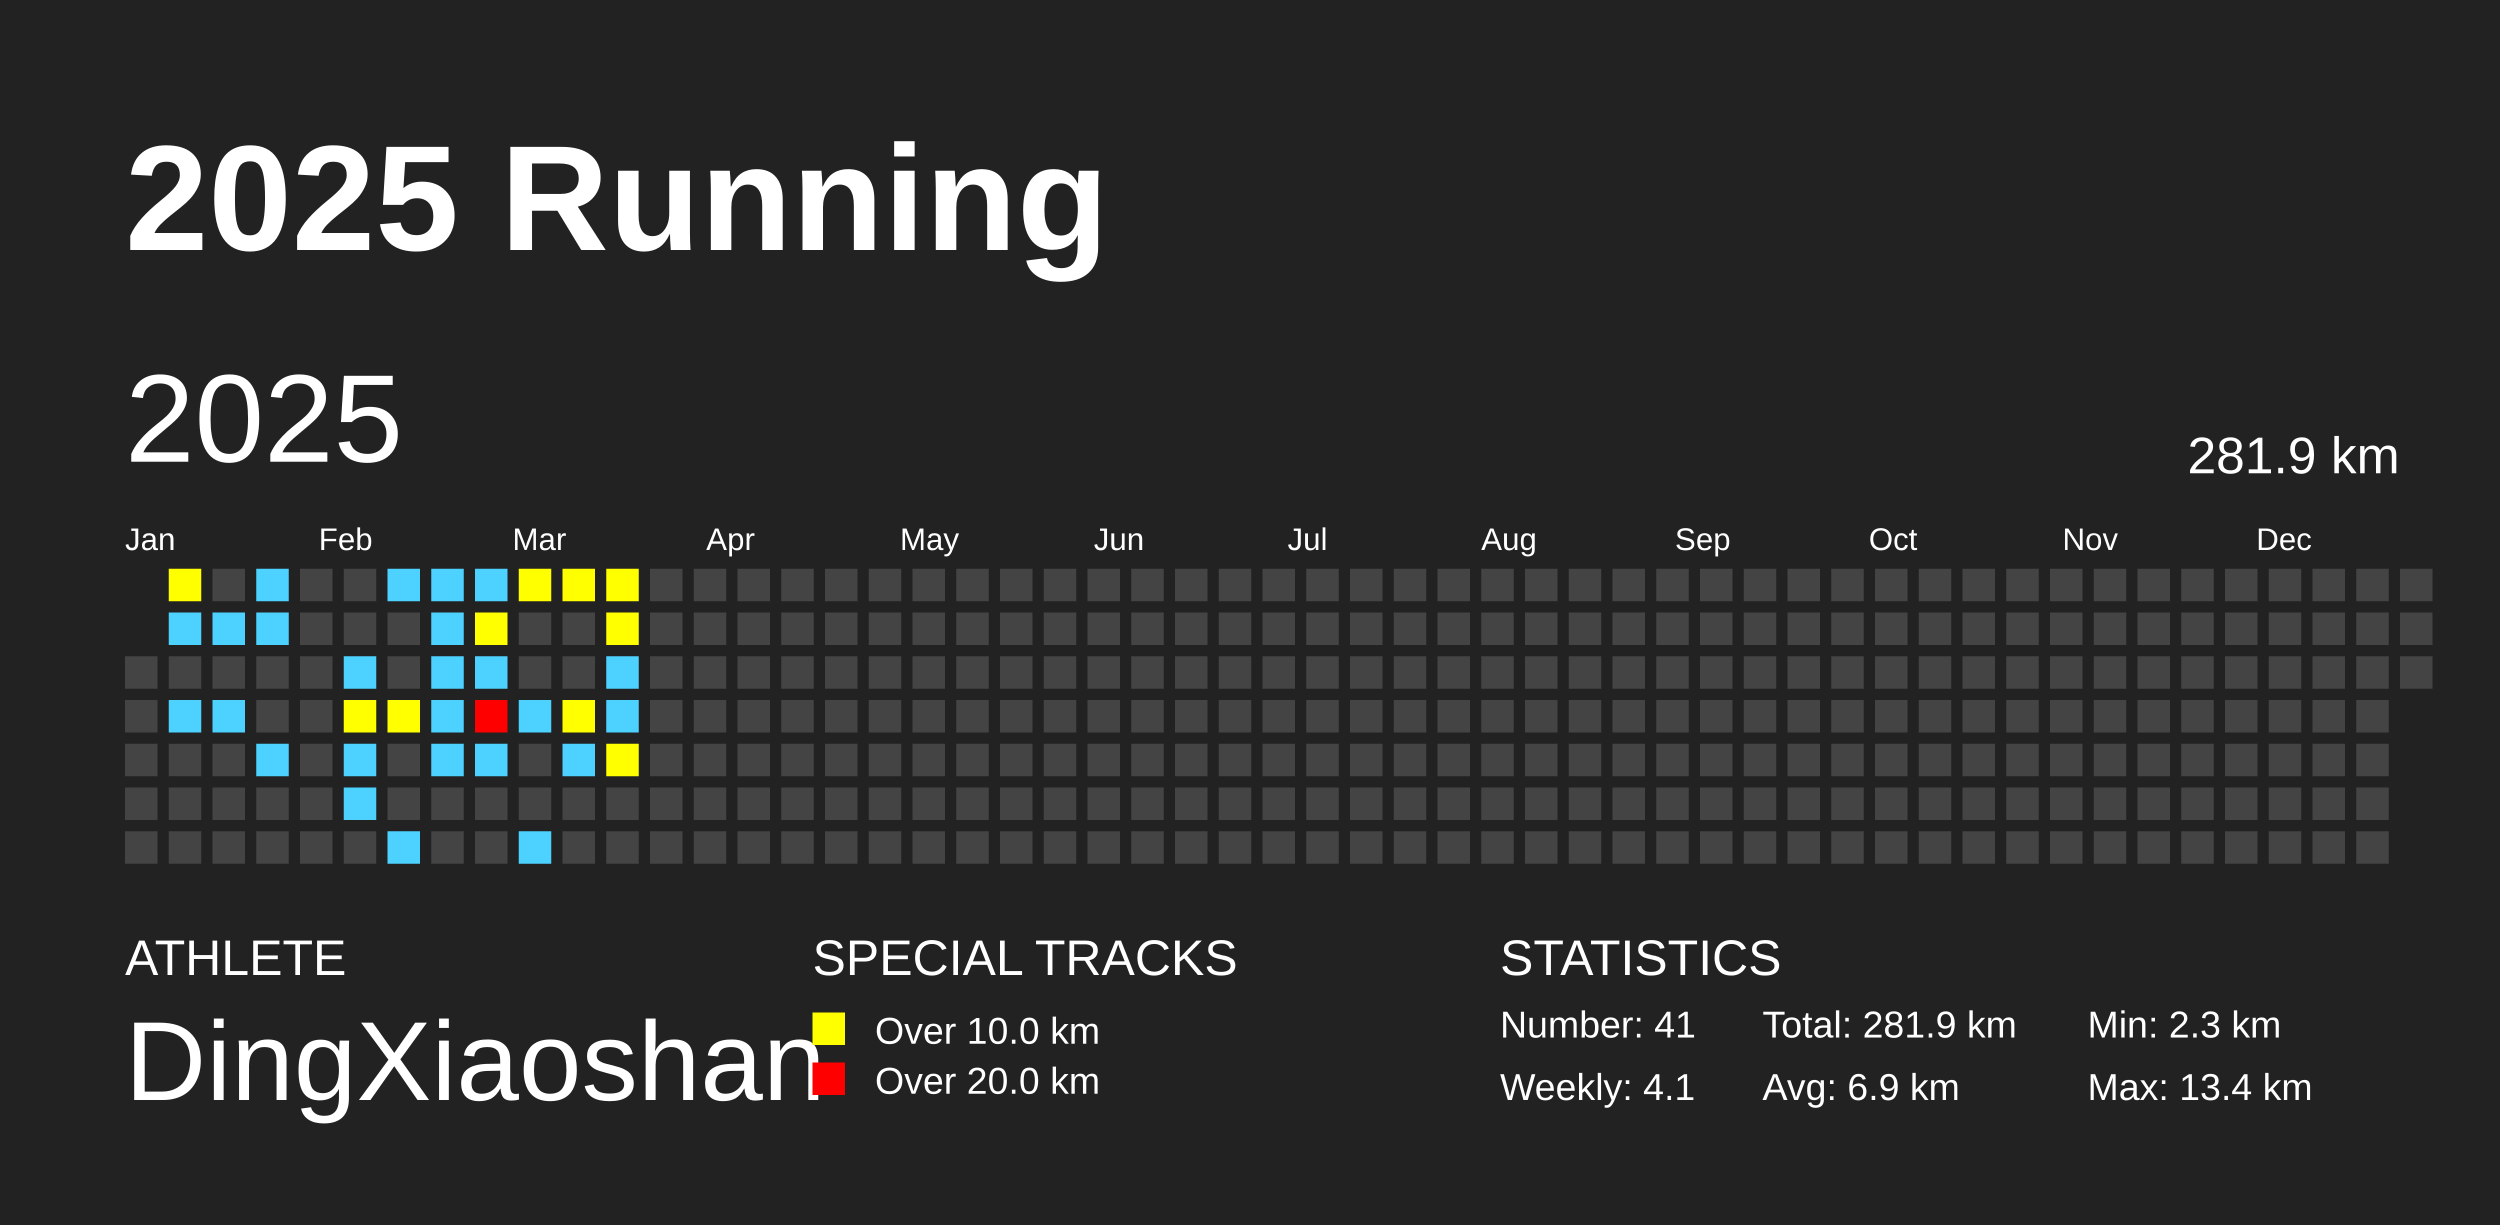
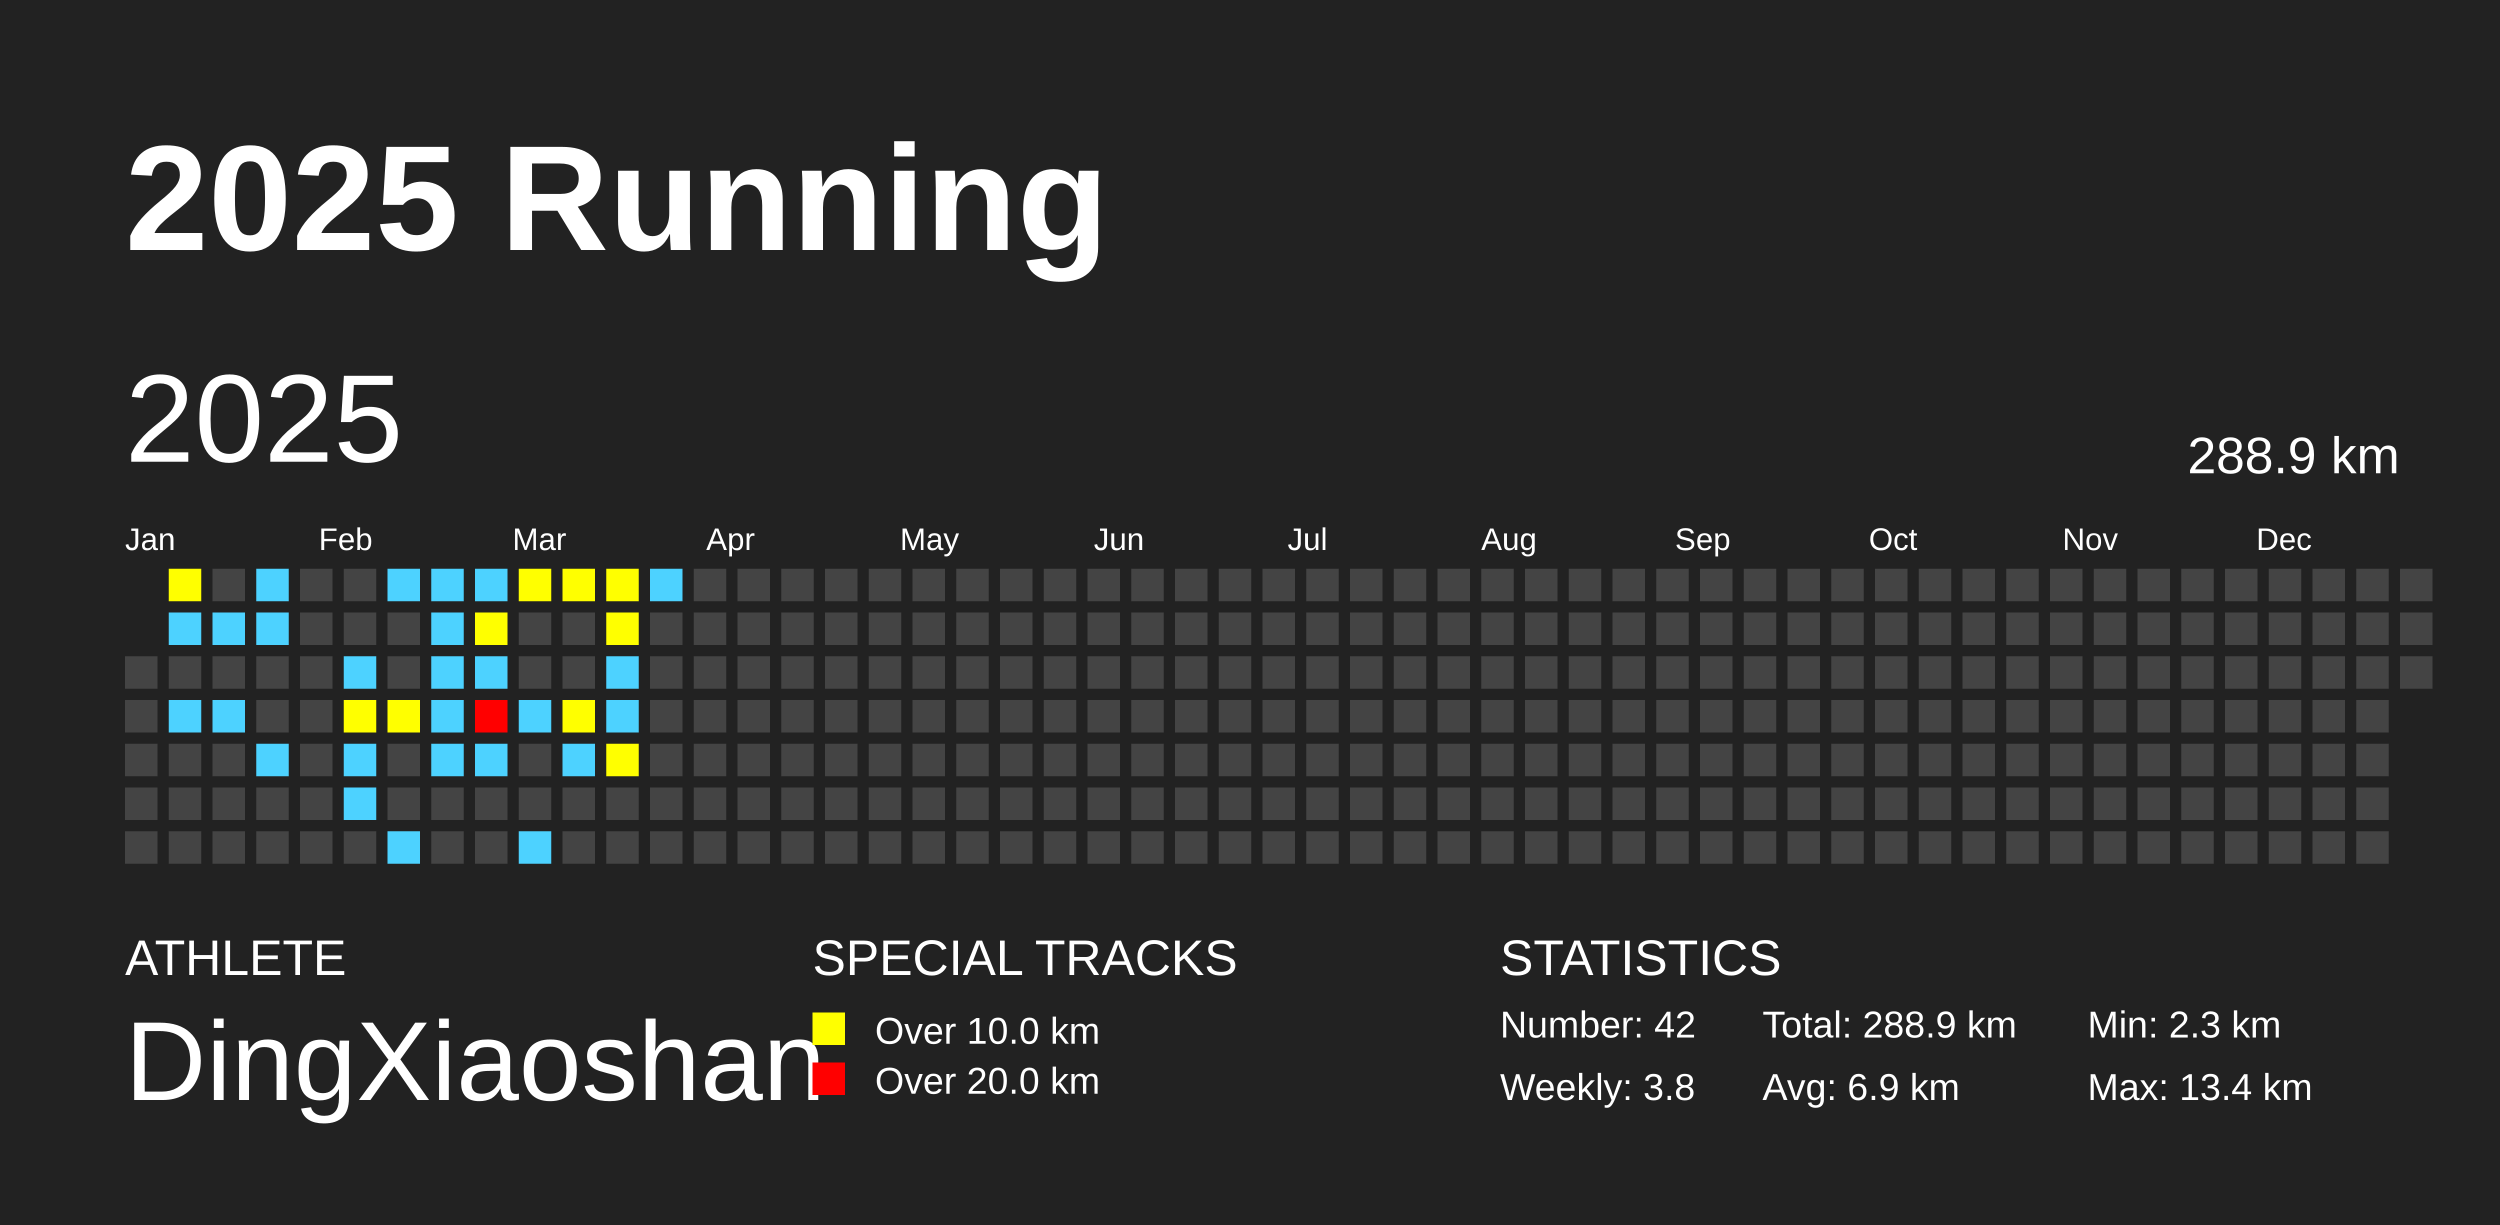
<svg xmlns="http://www.w3.org/2000/svg" baseProfile="full" height="98mm" version="1.1" viewBox="0,0,200,98" width="200mm">
  <defs />
  <rect fill="#222222" height="98" width="200" x="0" y="0" />
  <text fill="#FFFFFF" style="font-size:12px; font-family:Arial; font-weight:bold;" x="10" y="20">2025 Running</text>
  <text fill="#FFFFFF" style="font-size:4px; font-family:Arial" x="10" y="78">ATHLETE</text>
  <text fill="#FFFFFF" style="font-size:9px; font-family:Arial" x="10" y="88">DingXiaoshan</text>
  <text fill="#FFFFFF" style="font-size:4px; font-family:Arial" x="65" y="78">SPECIAL TRACKS</text>
  <rect fill="yellow" height="2.6" width="2.6" x="65" y="81" />
  <text fill="#FFFFFF" style="font-size:3px; font-family:Arial" x="70" y="83.5">Over 10.0 km</text>
  <rect fill="red" height="2.6" width="2.6" x="65" y="85" />
  <text fill="#FFFFFF" style="font-size:3px; font-family:Arial" x="70" y="87.5">Over 20.0 km</text>
  <text fill="#FFFFFF" style="font-size:4px; font-family:Arial" x="120" y="78">STATISTICS</text>
-   <text fill="#FFFFFF" style="font-size:3px; font-family:Arial" x="120" y="83">Number: 41</text>
-   <text fill="#FFFFFF" style="font-size:3px; font-family:Arial" x="120" y="88">Weekly: 4.1</text>
-   <text fill="#FFFFFF" style="font-size:3px; font-family:Arial" x="141" y="83">Total: 281.9 km</text>
+   <text fill="#FFFFFF" style="font-size:3px; font-family:Arial" x="120" y="83">Number: 42</text>
+   <text fill="#FFFFFF" style="font-size:3px; font-family:Arial" x="120" y="88">Weekly: 3.8</text>
+   <text fill="#FFFFFF" style="font-size:3px; font-family:Arial" x="141" y="83">Total: 288.9 km</text>
  <text fill="#FFFFFF" style="font-size:3px; font-family:Arial" x="141" y="88">Avg: 6.9 km</text>
  <text fill="#FFFFFF" style="font-size:3px; font-family:Arial" x="167" y="83">Min: 2.3 km</text>
  <text fill="#FFFFFF" style="font-size:3px; font-family:Arial" x="167" y="88">Max: 13.4 km</text>
  <text dominant-baseline="hanging" fill="#FFFFFF" style="font-size:10.0px; font-family:Arial;" x="10" y="30">2025</text>
-   <text dominant-baseline="hanging" fill="#FFFFFF" style="font-size:4.125px; font-family:Arial;" x="175" y="35">281.9 km</text>
+   <text dominant-baseline="hanging" fill="#FFFFFF" style="font-size:4.125px; font-family:Arial;" x="175" y="35">288.9 km</text>
  <text fill="#FFFFFF" style="font-size:2.5px; font-family:Arial" x="10.0" y="44">Jan</text>
  <text fill="#FFFFFF" style="font-size:2.5px; font-family:Arial" x="25.5" y="44">Feb</text>
  <text fill="#FFFFFF" style="font-size:2.5px; font-family:Arial" x="41.0" y="44">Mar</text>
  <text fill="#FFFFFF" style="font-size:2.5px; font-family:Arial" x="56.5" y="44">Apr</text>
  <text fill="#FFFFFF" style="font-size:2.5px; font-family:Arial" x="72.0" y="44">May</text>
  <text fill="#FFFFFF" style="font-size:2.5px; font-family:Arial" x="87.5" y="44">Jun</text>
  <text fill="#FFFFFF" style="font-size:2.5px; font-family:Arial" x="103.0" y="44">Jul</text>
  <text fill="#FFFFFF" style="font-size:2.5px; font-family:Arial" x="118.5" y="44">Aug</text>
  <text fill="#FFFFFF" style="font-size:2.5px; font-family:Arial" x="134.0" y="44">Sep</text>
  <text fill="#FFFFFF" style="font-size:2.5px; font-family:Arial" x="149.5" y="44">Oct</text>
  <text fill="#FFFFFF" style="font-size:2.5px; font-family:Arial" x="165.0" y="44">Nov</text>
  <text fill="#FFFFFF" style="font-size:2.5px; font-family:Arial" x="180.5" y="44">Dec</text>
  <rect fill="#444444" height="2.6" width="2.6" x="10.0" y="52.5" />
  <rect fill="#444444" height="2.6" width="2.6" x="10.0" y="56.0" />
  <rect fill="#444444" height="2.6" width="2.6" x="10.0" y="59.5" />
  <rect fill="#444444" height="2.6" width="2.6" x="10.0" y="63.0" />
  <rect fill="#444444" height="2.6" width="2.6" x="10.0" y="66.5" />
  <rect fill="yellow" height="2.6" width="2.6" x="13.5" y="45.5" />
  <rect fill="#4DD2FF" height="2.6" width="2.6" x="13.5" y="49.0" />
  <rect fill="#444444" height="2.6" width="2.6" x="13.5" y="52.5" />
  <rect fill="#4DD2FF" height="2.6" width="2.6" x="13.5" y="56.0" />
  <rect fill="#444444" height="2.6" width="2.6" x="13.5" y="59.5" />
  <rect fill="#444444" height="2.6" width="2.6" x="13.5" y="63.0" />
  <rect fill="#444444" height="2.6" width="2.6" x="13.5" y="66.5" />
  <rect fill="#444444" height="2.6" width="2.6" x="17.0" y="45.5" />
  <rect fill="#4DD2FF" height="2.6" width="2.6" x="17.0" y="49.0" />
  <rect fill="#444444" height="2.6" width="2.6" x="17.0" y="52.5" />
  <rect fill="#4DD2FF" height="2.6" width="2.6" x="17.0" y="56.0" />
  <rect fill="#444444" height="2.6" width="2.6" x="17.0" y="59.5" />
  <rect fill="#444444" height="2.6" width="2.6" x="17.0" y="63.0" />
  <rect fill="#444444" height="2.6" width="2.6" x="17.0" y="66.5" />
  <rect fill="#4DD2FF" height="2.6" width="2.6" x="20.5" y="45.5" />
  <rect fill="#4DD2FF" height="2.6" width="2.6" x="20.5" y="49.0" />
  <rect fill="#444444" height="2.6" width="2.6" x="20.5" y="52.5" />
  <rect fill="#444444" height="2.6" width="2.6" x="20.5" y="56.0" />
  <rect fill="#4DD2FF" height="2.6" width="2.6" x="20.5" y="59.5" />
  <rect fill="#444444" height="2.6" width="2.6" x="20.5" y="63.0" />
  <rect fill="#444444" height="2.6" width="2.6" x="20.5" y="66.5" />
  <rect fill="#444444" height="2.6" width="2.6" x="24.0" y="45.5" />
  <rect fill="#444444" height="2.6" width="2.6" x="24.0" y="49.0" />
  <rect fill="#444444" height="2.6" width="2.6" x="24.0" y="52.5" />
  <rect fill="#444444" height="2.6" width="2.6" x="24.0" y="56.0" />
  <rect fill="#444444" height="2.6" width="2.6" x="24.0" y="59.5" />
  <rect fill="#444444" height="2.6" width="2.6" x="24.0" y="63.0" />
  <rect fill="#444444" height="2.6" width="2.6" x="24.0" y="66.5" />
  <rect fill="#444444" height="2.6" width="2.6" x="27.5" y="45.5" />
  <rect fill="#444444" height="2.6" width="2.6" x="27.5" y="49.0" />
  <rect fill="#4DD2FF" height="2.6" width="2.6" x="27.5" y="52.5" />
  <rect fill="yellow" height="2.6" width="2.6" x="27.5" y="56.0" />
  <rect fill="#4DD2FF" height="2.6" width="2.6" x="27.5" y="59.5" />
  <rect fill="#4DD2FF" height="2.6" width="2.6" x="27.5" y="63.0" />
  <rect fill="#444444" height="2.6" width="2.6" x="27.5" y="66.5" />
  <rect fill="#4DD2FF" height="2.6" width="2.6" x="31.0" y="45.5" />
  <rect fill="#444444" height="2.6" width="2.6" x="31.0" y="49.0" />
  <rect fill="#444444" height="2.6" width="2.6" x="31.0" y="52.5" />
  <rect fill="yellow" height="2.6" width="2.6" x="31.0" y="56.0" />
  <rect fill="#444444" height="2.6" width="2.6" x="31.0" y="59.5" />
  <rect fill="#444444" height="2.6" width="2.6" x="31.0" y="63.0" />
  <rect fill="#4DD2FF" height="2.6" width="2.6" x="31.0" y="66.5" />
  <rect fill="#4DD2FF" height="2.6" width="2.6" x="34.5" y="45.5" />
  <rect fill="#4DD2FF" height="2.6" width="2.6" x="34.5" y="49.0" />
  <rect fill="#4DD2FF" height="2.6" width="2.6" x="34.5" y="52.5" />
  <rect fill="#4DD2FF" height="2.6" width="2.6" x="34.5" y="56.0" />
  <rect fill="#4DD2FF" height="2.6" width="2.6" x="34.5" y="59.5" />
  <rect fill="#444444" height="2.6" width="2.6" x="34.5" y="63.0" />
  <rect fill="#444444" height="2.6" width="2.6" x="34.5" y="66.5" />
  <rect fill="#4DD2FF" height="2.6" width="2.6" x="38.0" y="45.5" />
  <rect fill="yellow" height="2.6" width="2.6" x="38.0" y="49.0" />
  <rect fill="#4DD2FF" height="2.6" width="2.6" x="38.0" y="52.5" />
  <rect fill="red" height="2.6" width="2.6" x="38.0" y="56.0" />
  <rect fill="#4DD2FF" height="2.6" width="2.6" x="38.0" y="59.5" />
  <rect fill="#444444" height="2.6" width="2.6" x="38.0" y="63.0" />
  <rect fill="#444444" height="2.6" width="2.6" x="38.0" y="66.5" />
  <rect fill="yellow" height="2.6" width="2.6" x="41.5" y="45.5" />
  <rect fill="#444444" height="2.6" width="2.6" x="41.5" y="49.0" />
  <rect fill="#444444" height="2.6" width="2.6" x="41.5" y="52.5" />
  <rect fill="#4DD2FF" height="2.6" width="2.6" x="41.5" y="56.0" />
  <rect fill="#444444" height="2.6" width="2.6" x="41.5" y="59.5" />
  <rect fill="#444444" height="2.6" width="2.6" x="41.5" y="63.0" />
  <rect fill="#4DD2FF" height="2.6" width="2.6" x="41.5" y="66.5" />
  <rect fill="yellow" height="2.6" width="2.6" x="45.0" y="45.5" />
  <rect fill="#444444" height="2.6" width="2.6" x="45.0" y="49.0" />
  <rect fill="#444444" height="2.6" width="2.6" x="45.0" y="52.5" />
  <rect fill="yellow" height="2.6" width="2.6" x="45.0" y="56.0" />
  <rect fill="#4DD2FF" height="2.6" width="2.6" x="45.0" y="59.5" />
  <rect fill="#444444" height="2.6" width="2.6" x="45.0" y="63.0" />
  <rect fill="#444444" height="2.6" width="2.6" x="45.0" y="66.5" />
  <rect fill="yellow" height="2.6" width="2.6" x="48.5" y="45.5" />
  <rect fill="yellow" height="2.6" width="2.6" x="48.5" y="49.0" />
  <rect fill="#4DD2FF" height="2.6" width="2.6" x="48.5" y="52.5" />
  <rect fill="#4DD2FF" height="2.6" width="2.6" x="48.5" y="56.0" />
  <rect fill="yellow" height="2.6" width="2.6" x="48.5" y="59.5" />
  <rect fill="#444444" height="2.6" width="2.6" x="48.5" y="63.0" />
  <rect fill="#444444" height="2.6" width="2.6" x="48.5" y="66.5" />
-   <rect fill="#444444" height="2.6" width="2.6" x="52.0" y="45.5" />
+   <rect fill="#4DD2FF" height="2.6" width="2.6" x="52.0" y="45.5" />
  <rect fill="#444444" height="2.6" width="2.6" x="52.0" y="49.0" />
  <rect fill="#444444" height="2.6" width="2.6" x="52.0" y="52.5" />
  <rect fill="#444444" height="2.6" width="2.6" x="52.0" y="56.0" />
  <rect fill="#444444" height="2.6" width="2.6" x="52.0" y="59.5" />
  <rect fill="#444444" height="2.6" width="2.6" x="52.0" y="63.0" />
  <rect fill="#444444" height="2.6" width="2.6" x="52.0" y="66.5" />
  <rect fill="#444444" height="2.6" width="2.6" x="55.5" y="45.5" />
  <rect fill="#444444" height="2.6" width="2.6" x="55.5" y="49.0" />
  <rect fill="#444444" height="2.6" width="2.6" x="55.5" y="52.5" />
  <rect fill="#444444" height="2.6" width="2.6" x="55.5" y="56.0" />
  <rect fill="#444444" height="2.6" width="2.6" x="55.5" y="59.5" />
  <rect fill="#444444" height="2.6" width="2.6" x="55.5" y="63.0" />
  <rect fill="#444444" height="2.6" width="2.6" x="55.5" y="66.5" />
  <rect fill="#444444" height="2.6" width="2.6" x="59.0" y="45.5" />
  <rect fill="#444444" height="2.6" width="2.6" x="59.0" y="49.0" />
  <rect fill="#444444" height="2.6" width="2.6" x="59.0" y="52.5" />
  <rect fill="#444444" height="2.6" width="2.6" x="59.0" y="56.0" />
  <rect fill="#444444" height="2.6" width="2.6" x="59.0" y="59.5" />
  <rect fill="#444444" height="2.6" width="2.6" x="59.0" y="63.0" />
  <rect fill="#444444" height="2.6" width="2.6" x="59.0" y="66.5" />
  <rect fill="#444444" height="2.6" width="2.6" x="62.5" y="45.5" />
  <rect fill="#444444" height="2.6" width="2.6" x="62.5" y="49.0" />
  <rect fill="#444444" height="2.6" width="2.6" x="62.5" y="52.5" />
  <rect fill="#444444" height="2.6" width="2.6" x="62.5" y="56.0" />
  <rect fill="#444444" height="2.6" width="2.6" x="62.5" y="59.5" />
  <rect fill="#444444" height="2.6" width="2.6" x="62.5" y="63.0" />
  <rect fill="#444444" height="2.6" width="2.6" x="62.5" y="66.5" />
  <rect fill="#444444" height="2.6" width="2.6" x="66.0" y="45.5" />
  <rect fill="#444444" height="2.6" width="2.6" x="66.0" y="49.0" />
  <rect fill="#444444" height="2.6" width="2.6" x="66.0" y="52.5" />
  <rect fill="#444444" height="2.6" width="2.6" x="66.0" y="56.0" />
  <rect fill="#444444" height="2.6" width="2.6" x="66.0" y="59.5" />
  <rect fill="#444444" height="2.6" width="2.6" x="66.0" y="63.0" />
  <rect fill="#444444" height="2.6" width="2.6" x="66.0" y="66.5" />
  <rect fill="#444444" height="2.6" width="2.6" x="69.5" y="45.5" />
  <rect fill="#444444" height="2.6" width="2.6" x="69.5" y="49.0" />
  <rect fill="#444444" height="2.6" width="2.6" x="69.5" y="52.5" />
  <rect fill="#444444" height="2.6" width="2.6" x="69.5" y="56.0" />
  <rect fill="#444444" height="2.6" width="2.6" x="69.5" y="59.5" />
  <rect fill="#444444" height="2.6" width="2.6" x="69.5" y="63.0" />
  <rect fill="#444444" height="2.6" width="2.6" x="69.5" y="66.5" />
  <rect fill="#444444" height="2.6" width="2.6" x="73.0" y="45.5" />
  <rect fill="#444444" height="2.6" width="2.6" x="73.0" y="49.0" />
  <rect fill="#444444" height="2.6" width="2.6" x="73.0" y="52.5" />
  <rect fill="#444444" height="2.6" width="2.6" x="73.0" y="56.0" />
  <rect fill="#444444" height="2.6" width="2.6" x="73.0" y="59.5" />
  <rect fill="#444444" height="2.6" width="2.6" x="73.0" y="63.0" />
  <rect fill="#444444" height="2.6" width="2.6" x="73.0" y="66.5" />
  <rect fill="#444444" height="2.6" width="2.6" x="76.5" y="45.5" />
  <rect fill="#444444" height="2.6" width="2.6" x="76.5" y="49.0" />
  <rect fill="#444444" height="2.6" width="2.6" x="76.5" y="52.5" />
  <rect fill="#444444" height="2.6" width="2.6" x="76.5" y="56.0" />
  <rect fill="#444444" height="2.6" width="2.6" x="76.5" y="59.5" />
  <rect fill="#444444" height="2.6" width="2.6" x="76.5" y="63.0" />
  <rect fill="#444444" height="2.6" width="2.6" x="76.5" y="66.5" />
  <rect fill="#444444" height="2.6" width="2.6" x="80.0" y="45.5" />
  <rect fill="#444444" height="2.6" width="2.6" x="80.0" y="49.0" />
  <rect fill="#444444" height="2.6" width="2.6" x="80.0" y="52.5" />
  <rect fill="#444444" height="2.6" width="2.6" x="80.0" y="56.0" />
  <rect fill="#444444" height="2.6" width="2.6" x="80.0" y="59.5" />
  <rect fill="#444444" height="2.6" width="2.6" x="80.0" y="63.0" />
  <rect fill="#444444" height="2.6" width="2.6" x="80.0" y="66.5" />
  <rect fill="#444444" height="2.6" width="2.6" x="83.5" y="45.5" />
  <rect fill="#444444" height="2.6" width="2.6" x="83.5" y="49.0" />
  <rect fill="#444444" height="2.6" width="2.6" x="83.5" y="52.5" />
  <rect fill="#444444" height="2.6" width="2.6" x="83.5" y="56.0" />
  <rect fill="#444444" height="2.6" width="2.6" x="83.5" y="59.5" />
  <rect fill="#444444" height="2.6" width="2.6" x="83.5" y="63.0" />
  <rect fill="#444444" height="2.6" width="2.6" x="83.5" y="66.5" />
  <rect fill="#444444" height="2.6" width="2.6" x="87.0" y="45.5" />
  <rect fill="#444444" height="2.6" width="2.6" x="87.0" y="49.0" />
  <rect fill="#444444" height="2.6" width="2.6" x="87.0" y="52.5" />
  <rect fill="#444444" height="2.6" width="2.6" x="87.0" y="56.0" />
  <rect fill="#444444" height="2.6" width="2.6" x="87.0" y="59.5" />
  <rect fill="#444444" height="2.6" width="2.6" x="87.0" y="63.0" />
  <rect fill="#444444" height="2.6" width="2.6" x="87.0" y="66.5" />
  <rect fill="#444444" height="2.6" width="2.6" x="90.5" y="45.5" />
  <rect fill="#444444" height="2.6" width="2.6" x="90.5" y="49.0" />
  <rect fill="#444444" height="2.6" width="2.6" x="90.5" y="52.5" />
  <rect fill="#444444" height="2.6" width="2.6" x="90.5" y="56.0" />
  <rect fill="#444444" height="2.6" width="2.6" x="90.5" y="59.5" />
  <rect fill="#444444" height="2.6" width="2.6" x="90.5" y="63.0" />
  <rect fill="#444444" height="2.6" width="2.6" x="90.5" y="66.5" />
  <rect fill="#444444" height="2.6" width="2.6" x="94.0" y="45.5" />
  <rect fill="#444444" height="2.6" width="2.6" x="94.0" y="49.0" />
  <rect fill="#444444" height="2.6" width="2.6" x="94.0" y="52.5" />
  <rect fill="#444444" height="2.6" width="2.6" x="94.0" y="56.0" />
  <rect fill="#444444" height="2.6" width="2.6" x="94.0" y="59.5" />
  <rect fill="#444444" height="2.6" width="2.6" x="94.0" y="63.0" />
  <rect fill="#444444" height="2.6" width="2.6" x="94.0" y="66.5" />
  <rect fill="#444444" height="2.6" width="2.6" x="97.5" y="45.5" />
  <rect fill="#444444" height="2.6" width="2.6" x="97.5" y="49.0" />
  <rect fill="#444444" height="2.6" width="2.6" x="97.5" y="52.5" />
  <rect fill="#444444" height="2.6" width="2.6" x="97.5" y="56.0" />
  <rect fill="#444444" height="2.6" width="2.6" x="97.5" y="59.5" />
  <rect fill="#444444" height="2.6" width="2.6" x="97.5" y="63.0" />
  <rect fill="#444444" height="2.6" width="2.6" x="97.5" y="66.5" />
  <rect fill="#444444" height="2.6" width="2.6" x="101.0" y="45.5" />
  <rect fill="#444444" height="2.6" width="2.6" x="101.0" y="49.0" />
  <rect fill="#444444" height="2.6" width="2.6" x="101.0" y="52.5" />
  <rect fill="#444444" height="2.6" width="2.6" x="101.0" y="56.0" />
  <rect fill="#444444" height="2.6" width="2.6" x="101.0" y="59.5" />
  <rect fill="#444444" height="2.6" width="2.6" x="101.0" y="63.0" />
  <rect fill="#444444" height="2.6" width="2.6" x="101.0" y="66.5" />
  <rect fill="#444444" height="2.6" width="2.6" x="104.5" y="45.5" />
  <rect fill="#444444" height="2.6" width="2.6" x="104.5" y="49.0" />
  <rect fill="#444444" height="2.6" width="2.6" x="104.5" y="52.5" />
  <rect fill="#444444" height="2.6" width="2.6" x="104.5" y="56.0" />
  <rect fill="#444444" height="2.6" width="2.6" x="104.5" y="59.5" />
  <rect fill="#444444" height="2.6" width="2.6" x="104.5" y="63.0" />
  <rect fill="#444444" height="2.6" width="2.6" x="104.5" y="66.5" />
  <rect fill="#444444" height="2.6" width="2.6" x="108.0" y="45.5" />
  <rect fill="#444444" height="2.6" width="2.6" x="108.0" y="49.0" />
  <rect fill="#444444" height="2.6" width="2.6" x="108.0" y="52.5" />
  <rect fill="#444444" height="2.6" width="2.6" x="108.0" y="56.0" />
  <rect fill="#444444" height="2.6" width="2.6" x="108.0" y="59.5" />
  <rect fill="#444444" height="2.6" width="2.6" x="108.0" y="63.0" />
  <rect fill="#444444" height="2.6" width="2.6" x="108.0" y="66.5" />
  <rect fill="#444444" height="2.6" width="2.6" x="111.5" y="45.5" />
  <rect fill="#444444" height="2.6" width="2.6" x="111.5" y="49.0" />
  <rect fill="#444444" height="2.6" width="2.6" x="111.5" y="52.5" />
  <rect fill="#444444" height="2.6" width="2.6" x="111.5" y="56.0" />
  <rect fill="#444444" height="2.6" width="2.6" x="111.5" y="59.5" />
  <rect fill="#444444" height="2.6" width="2.6" x="111.5" y="63.0" />
  <rect fill="#444444" height="2.6" width="2.6" x="111.5" y="66.5" />
  <rect fill="#444444" height="2.6" width="2.6" x="115.0" y="45.5" />
  <rect fill="#444444" height="2.6" width="2.6" x="115.0" y="49.0" />
  <rect fill="#444444" height="2.6" width="2.6" x="115.0" y="52.5" />
  <rect fill="#444444" height="2.6" width="2.6" x="115.0" y="56.0" />
  <rect fill="#444444" height="2.6" width="2.6" x="115.0" y="59.5" />
  <rect fill="#444444" height="2.6" width="2.6" x="115.0" y="63.0" />
  <rect fill="#444444" height="2.6" width="2.6" x="115.0" y="66.5" />
  <rect fill="#444444" height="2.6" width="2.6" x="118.5" y="45.5" />
  <rect fill="#444444" height="2.6" width="2.6" x="118.5" y="49.0" />
  <rect fill="#444444" height="2.6" width="2.6" x="118.5" y="52.5" />
  <rect fill="#444444" height="2.6" width="2.6" x="118.5" y="56.0" />
  <rect fill="#444444" height="2.6" width="2.6" x="118.5" y="59.5" />
  <rect fill="#444444" height="2.6" width="2.6" x="118.5" y="63.0" />
  <rect fill="#444444" height="2.6" width="2.6" x="118.5" y="66.5" />
  <rect fill="#444444" height="2.6" width="2.6" x="122.0" y="45.5" />
  <rect fill="#444444" height="2.6" width="2.6" x="122.0" y="49.0" />
  <rect fill="#444444" height="2.6" width="2.6" x="122.0" y="52.5" />
  <rect fill="#444444" height="2.6" width="2.6" x="122.0" y="56.0" />
  <rect fill="#444444" height="2.6" width="2.6" x="122.0" y="59.5" />
  <rect fill="#444444" height="2.6" width="2.6" x="122.0" y="63.0" />
  <rect fill="#444444" height="2.6" width="2.6" x="122.0" y="66.5" />
  <rect fill="#444444" height="2.6" width="2.6" x="125.5" y="45.5" />
  <rect fill="#444444" height="2.6" width="2.6" x="125.5" y="49.0" />
  <rect fill="#444444" height="2.6" width="2.6" x="125.5" y="52.5" />
  <rect fill="#444444" height="2.6" width="2.6" x="125.5" y="56.0" />
  <rect fill="#444444" height="2.6" width="2.6" x="125.5" y="59.5" />
  <rect fill="#444444" height="2.6" width="2.6" x="125.5" y="63.0" />
  <rect fill="#444444" height="2.6" width="2.6" x="125.5" y="66.5" />
  <rect fill="#444444" height="2.6" width="2.6" x="129.0" y="45.5" />
  <rect fill="#444444" height="2.6" width="2.6" x="129.0" y="49.0" />
  <rect fill="#444444" height="2.6" width="2.6" x="129.0" y="52.5" />
  <rect fill="#444444" height="2.6" width="2.6" x="129.0" y="56.0" />
  <rect fill="#444444" height="2.6" width="2.6" x="129.0" y="59.5" />
  <rect fill="#444444" height="2.6" width="2.6" x="129.0" y="63.0" />
  <rect fill="#444444" height="2.6" width="2.6" x="129.0" y="66.5" />
  <rect fill="#444444" height="2.6" width="2.6" x="132.5" y="45.5" />
  <rect fill="#444444" height="2.6" width="2.6" x="132.5" y="49.0" />
  <rect fill="#444444" height="2.6" width="2.6" x="132.5" y="52.5" />
  <rect fill="#444444" height="2.6" width="2.6" x="132.5" y="56.0" />
  <rect fill="#444444" height="2.6" width="2.6" x="132.5" y="59.5" />
  <rect fill="#444444" height="2.6" width="2.6" x="132.5" y="63.0" />
  <rect fill="#444444" height="2.6" width="2.6" x="132.5" y="66.5" />
  <rect fill="#444444" height="2.6" width="2.6" x="136.0" y="45.5" />
  <rect fill="#444444" height="2.6" width="2.6" x="136.0" y="49.0" />
  <rect fill="#444444" height="2.6" width="2.6" x="136.0" y="52.5" />
  <rect fill="#444444" height="2.6" width="2.6" x="136.0" y="56.0" />
  <rect fill="#444444" height="2.6" width="2.6" x="136.0" y="59.5" />
  <rect fill="#444444" height="2.6" width="2.6" x="136.0" y="63.0" />
  <rect fill="#444444" height="2.6" width="2.6" x="136.0" y="66.5" />
  <rect fill="#444444" height="2.6" width="2.6" x="139.5" y="45.5" />
  <rect fill="#444444" height="2.6" width="2.6" x="139.5" y="49.0" />
  <rect fill="#444444" height="2.6" width="2.6" x="139.5" y="52.5" />
  <rect fill="#444444" height="2.6" width="2.6" x="139.5" y="56.0" />
  <rect fill="#444444" height="2.6" width="2.6" x="139.5" y="59.5" />
  <rect fill="#444444" height="2.6" width="2.6" x="139.5" y="63.0" />
  <rect fill="#444444" height="2.6" width="2.6" x="139.5" y="66.5" />
  <rect fill="#444444" height="2.6" width="2.6" x="143.0" y="45.5" />
  <rect fill="#444444" height="2.6" width="2.6" x="143.0" y="49.0" />
  <rect fill="#444444" height="2.6" width="2.6" x="143.0" y="52.5" />
  <rect fill="#444444" height="2.6" width="2.6" x="143.0" y="56.0" />
  <rect fill="#444444" height="2.6" width="2.6" x="143.0" y="59.5" />
  <rect fill="#444444" height="2.6" width="2.6" x="143.0" y="63.0" />
  <rect fill="#444444" height="2.6" width="2.6" x="143.0" y="66.5" />
  <rect fill="#444444" height="2.6" width="2.6" x="146.5" y="45.5" />
  <rect fill="#444444" height="2.6" width="2.6" x="146.5" y="49.0" />
  <rect fill="#444444" height="2.6" width="2.6" x="146.5" y="52.5" />
  <rect fill="#444444" height="2.6" width="2.6" x="146.5" y="56.0" />
  <rect fill="#444444" height="2.6" width="2.6" x="146.5" y="59.5" />
  <rect fill="#444444" height="2.6" width="2.6" x="146.5" y="63.0" />
  <rect fill="#444444" height="2.6" width="2.6" x="146.5" y="66.5" />
  <rect fill="#444444" height="2.6" width="2.6" x="150.0" y="45.5" />
  <rect fill="#444444" height="2.6" width="2.6" x="150.0" y="49.0" />
  <rect fill="#444444" height="2.6" width="2.6" x="150.0" y="52.5" />
  <rect fill="#444444" height="2.6" width="2.6" x="150.0" y="56.0" />
  <rect fill="#444444" height="2.6" width="2.6" x="150.0" y="59.5" />
  <rect fill="#444444" height="2.6" width="2.6" x="150.0" y="63.0" />
  <rect fill="#444444" height="2.6" width="2.6" x="150.0" y="66.5" />
  <rect fill="#444444" height="2.6" width="2.6" x="153.5" y="45.5" />
  <rect fill="#444444" height="2.6" width="2.6" x="153.5" y="49.0" />
  <rect fill="#444444" height="2.6" width="2.6" x="153.5" y="52.5" />
  <rect fill="#444444" height="2.6" width="2.6" x="153.5" y="56.0" />
  <rect fill="#444444" height="2.6" width="2.6" x="153.5" y="59.5" />
  <rect fill="#444444" height="2.6" width="2.6" x="153.5" y="63.0" />
  <rect fill="#444444" height="2.6" width="2.6" x="153.5" y="66.5" />
  <rect fill="#444444" height="2.6" width="2.6" x="157.0" y="45.5" />
  <rect fill="#444444" height="2.6" width="2.6" x="157.0" y="49.0" />
  <rect fill="#444444" height="2.6" width="2.6" x="157.0" y="52.5" />
  <rect fill="#444444" height="2.6" width="2.6" x="157.0" y="56.0" />
  <rect fill="#444444" height="2.6" width="2.6" x="157.0" y="59.5" />
  <rect fill="#444444" height="2.6" width="2.6" x="157.0" y="63.0" />
  <rect fill="#444444" height="2.6" width="2.6" x="157.0" y="66.5" />
  <rect fill="#444444" height="2.6" width="2.6" x="160.5" y="45.5" />
  <rect fill="#444444" height="2.6" width="2.6" x="160.5" y="49.0" />
  <rect fill="#444444" height="2.6" width="2.6" x="160.5" y="52.5" />
  <rect fill="#444444" height="2.6" width="2.6" x="160.5" y="56.0" />
  <rect fill="#444444" height="2.6" width="2.6" x="160.5" y="59.5" />
  <rect fill="#444444" height="2.6" width="2.6" x="160.5" y="63.0" />
  <rect fill="#444444" height="2.6" width="2.6" x="160.5" y="66.5" />
  <rect fill="#444444" height="2.6" width="2.6" x="164.0" y="45.5" />
  <rect fill="#444444" height="2.6" width="2.6" x="164.0" y="49.0" />
  <rect fill="#444444" height="2.6" width="2.6" x="164.0" y="52.5" />
  <rect fill="#444444" height="2.6" width="2.6" x="164.0" y="56.0" />
  <rect fill="#444444" height="2.6" width="2.6" x="164.0" y="59.5" />
  <rect fill="#444444" height="2.6" width="2.6" x="164.0" y="63.0" />
  <rect fill="#444444" height="2.6" width="2.6" x="164.0" y="66.5" />
  <rect fill="#444444" height="2.6" width="2.6" x="167.5" y="45.5" />
  <rect fill="#444444" height="2.6" width="2.6" x="167.5" y="49.0" />
  <rect fill="#444444" height="2.6" width="2.6" x="167.5" y="52.5" />
  <rect fill="#444444" height="2.6" width="2.6" x="167.5" y="56.0" />
  <rect fill="#444444" height="2.6" width="2.6" x="167.5" y="59.5" />
  <rect fill="#444444" height="2.6" width="2.6" x="167.5" y="63.0" />
  <rect fill="#444444" height="2.6" width="2.6" x="167.5" y="66.5" />
  <rect fill="#444444" height="2.6" width="2.6" x="171.0" y="45.5" />
  <rect fill="#444444" height="2.6" width="2.6" x="171.0" y="49.0" />
  <rect fill="#444444" height="2.6" width="2.6" x="171.0" y="52.5" />
  <rect fill="#444444" height="2.6" width="2.6" x="171.0" y="56.0" />
  <rect fill="#444444" height="2.6" width="2.6" x="171.0" y="59.5" />
  <rect fill="#444444" height="2.6" width="2.6" x="171.0" y="63.0" />
  <rect fill="#444444" height="2.6" width="2.6" x="171.0" y="66.5" />
  <rect fill="#444444" height="2.6" width="2.6" x="174.5" y="45.5" />
  <rect fill="#444444" height="2.6" width="2.6" x="174.5" y="49.0" />
  <rect fill="#444444" height="2.6" width="2.6" x="174.5" y="52.5" />
  <rect fill="#444444" height="2.6" width="2.6" x="174.5" y="56.0" />
  <rect fill="#444444" height="2.6" width="2.6" x="174.5" y="59.5" />
  <rect fill="#444444" height="2.6" width="2.6" x="174.5" y="63.0" />
  <rect fill="#444444" height="2.6" width="2.6" x="174.5" y="66.5" />
  <rect fill="#444444" height="2.6" width="2.6" x="178.0" y="45.5" />
  <rect fill="#444444" height="2.6" width="2.6" x="178.0" y="49.0" />
  <rect fill="#444444" height="2.6" width="2.6" x="178.0" y="52.5" />
  <rect fill="#444444" height="2.6" width="2.6" x="178.0" y="56.0" />
  <rect fill="#444444" height="2.6" width="2.6" x="178.0" y="59.5" />
  <rect fill="#444444" height="2.6" width="2.6" x="178.0" y="63.0" />
  <rect fill="#444444" height="2.6" width="2.6" x="178.0" y="66.5" />
  <rect fill="#444444" height="2.6" width="2.6" x="181.5" y="45.5" />
  <rect fill="#444444" height="2.6" width="2.6" x="181.5" y="49.0" />
  <rect fill="#444444" height="2.6" width="2.6" x="181.5" y="52.5" />
  <rect fill="#444444" height="2.6" width="2.6" x="181.5" y="56.0" />
  <rect fill="#444444" height="2.6" width="2.6" x="181.5" y="59.5" />
  <rect fill="#444444" height="2.6" width="2.6" x="181.5" y="63.0" />
  <rect fill="#444444" height="2.6" width="2.6" x="181.5" y="66.5" />
  <rect fill="#444444" height="2.6" width="2.6" x="185.0" y="45.5" />
  <rect fill="#444444" height="2.6" width="2.6" x="185.0" y="49.0" />
  <rect fill="#444444" height="2.6" width="2.6" x="185.0" y="52.5" />
  <rect fill="#444444" height="2.6" width="2.6" x="185.0" y="56.0" />
  <rect fill="#444444" height="2.6" width="2.6" x="185.0" y="59.5" />
  <rect fill="#444444" height="2.6" width="2.6" x="185.0" y="63.0" />
  <rect fill="#444444" height="2.6" width="2.6" x="185.0" y="66.5" />
  <rect fill="#444444" height="2.6" width="2.6" x="188.5" y="45.5" />
  <rect fill="#444444" height="2.6" width="2.6" x="188.5" y="49.0" />
  <rect fill="#444444" height="2.6" width="2.6" x="188.5" y="52.5" />
  <rect fill="#444444" height="2.6" width="2.6" x="188.5" y="56.0" />
  <rect fill="#444444" height="2.6" width="2.6" x="188.5" y="59.5" />
  <rect fill="#444444" height="2.6" width="2.6" x="188.5" y="63.0" />
  <rect fill="#444444" height="2.6" width="2.6" x="188.5" y="66.5" />
  <rect fill="#444444" height="2.6" width="2.6" x="192.0" y="45.5" />
  <rect fill="#444444" height="2.6" width="2.6" x="192.0" y="49.0" />
  <rect fill="#444444" height="2.6" width="2.6" x="192.0" y="52.5" />
</svg>
